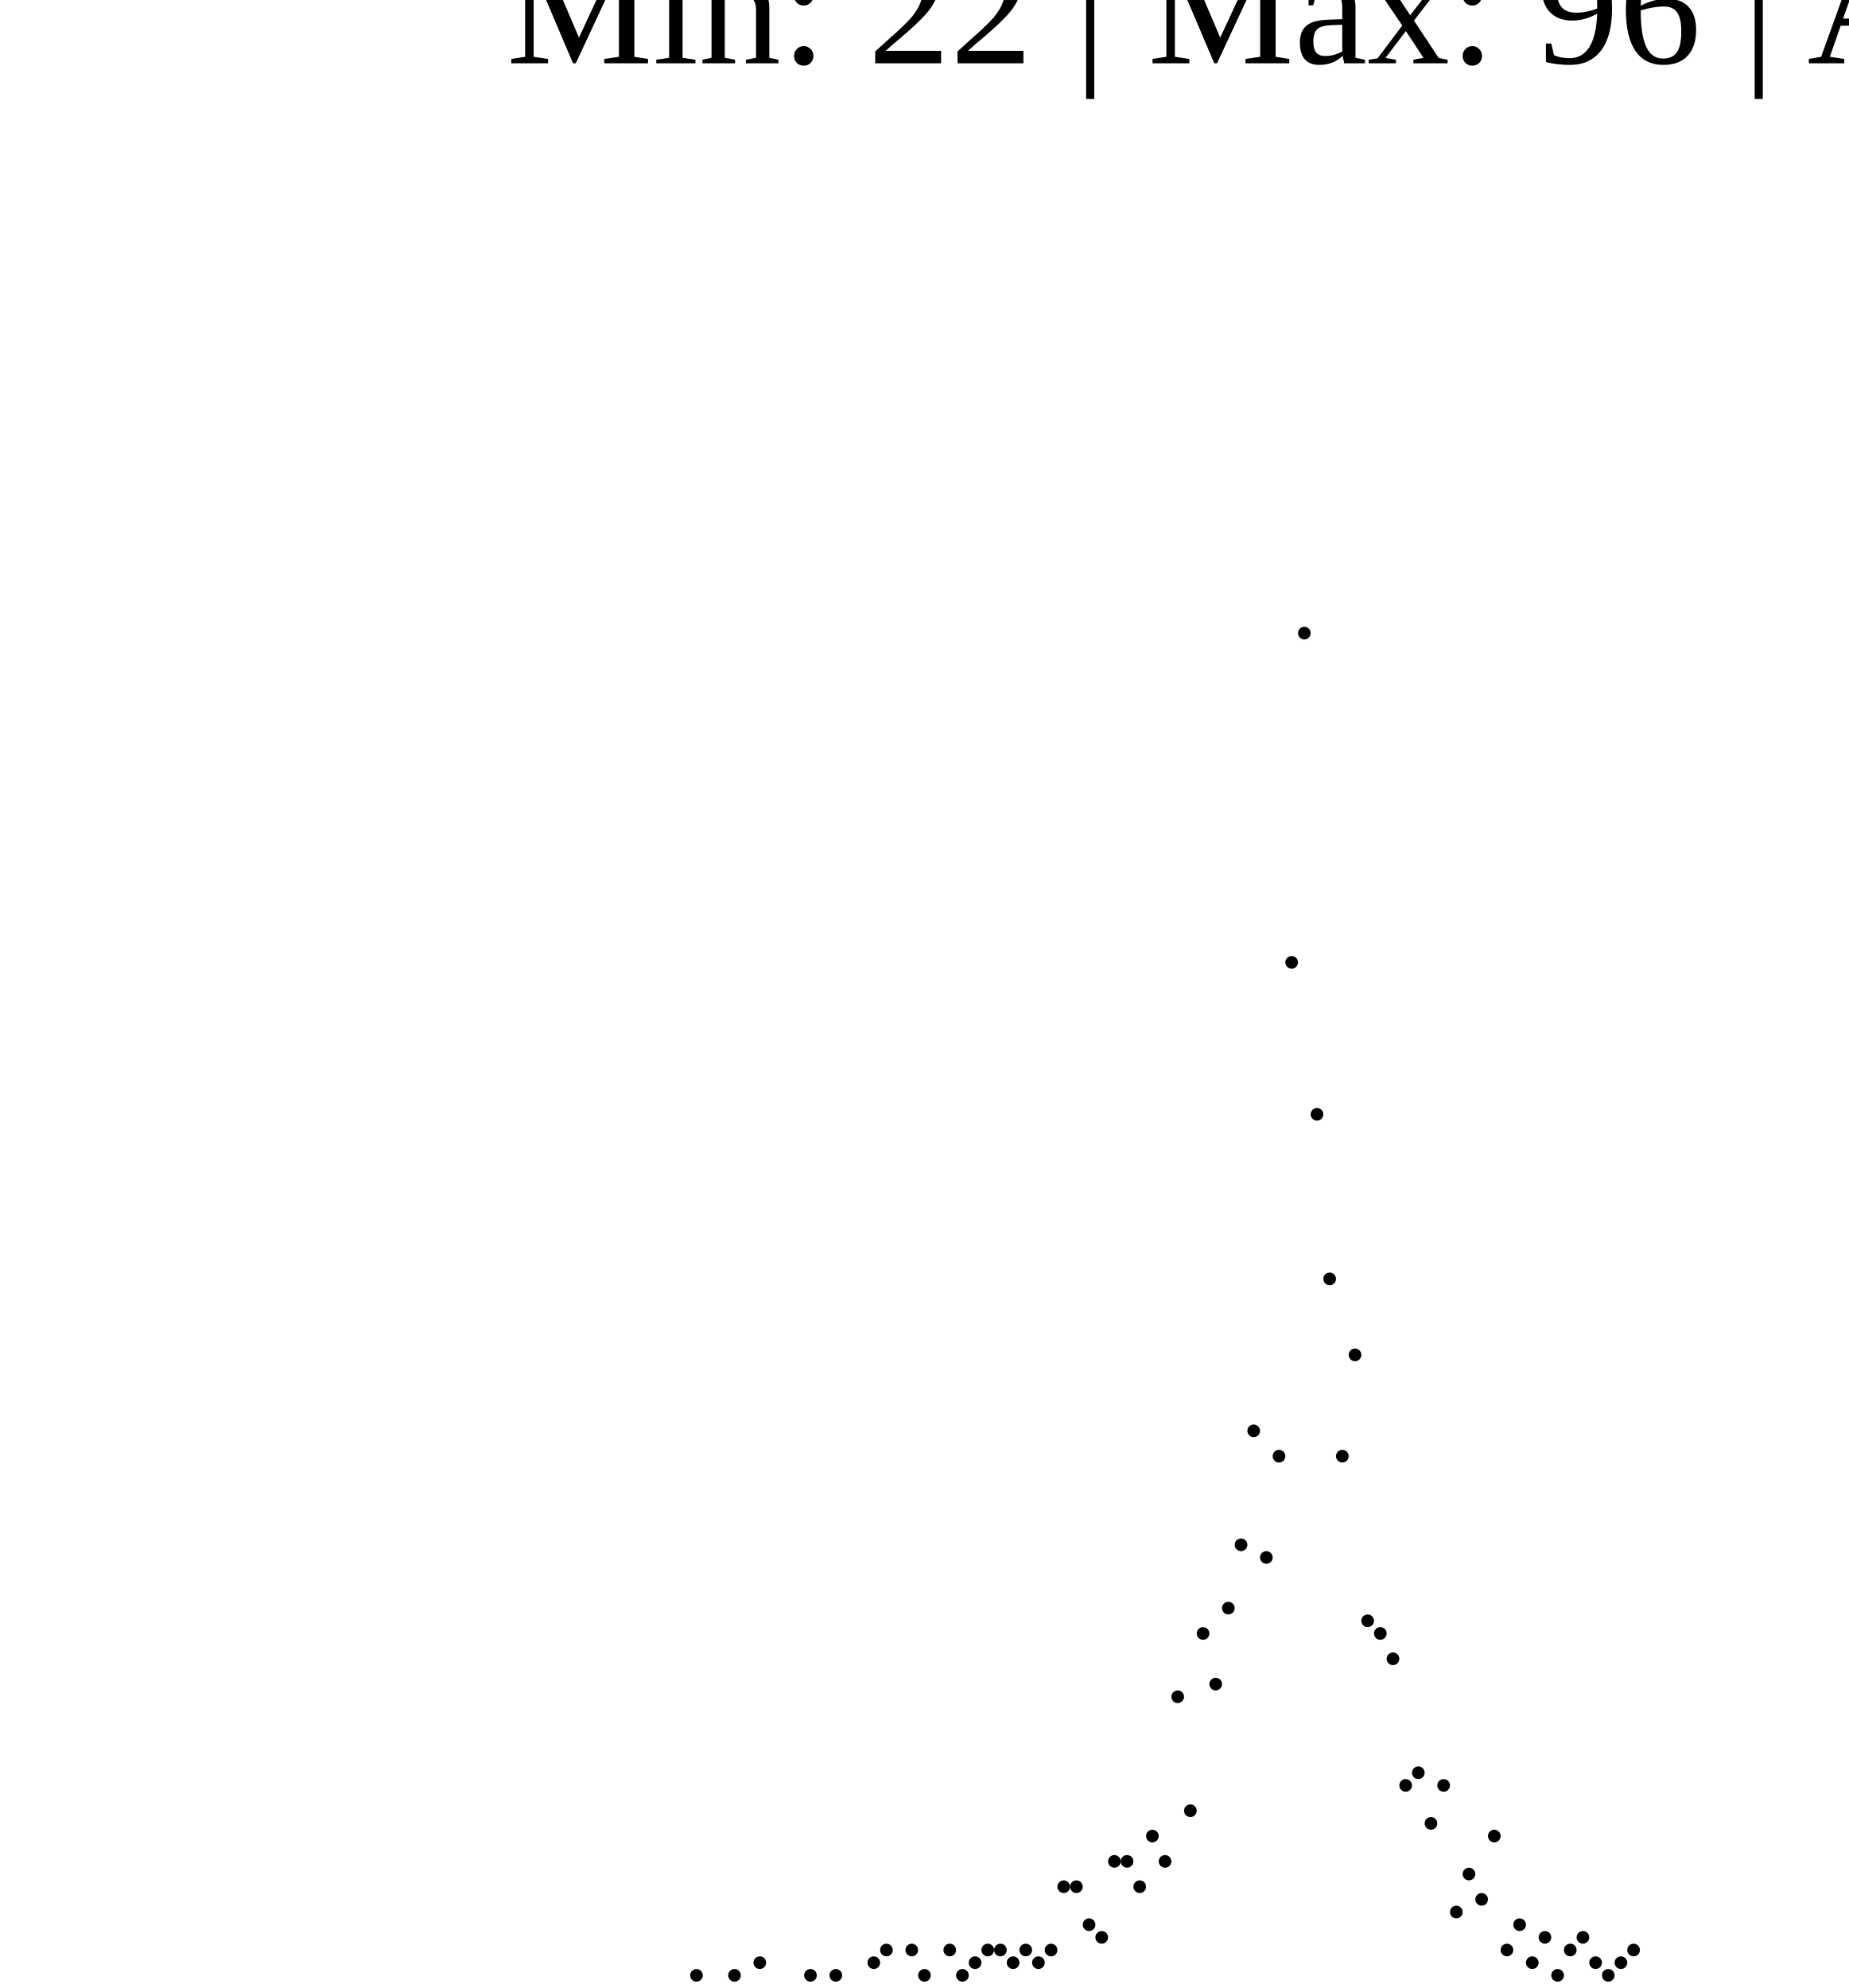
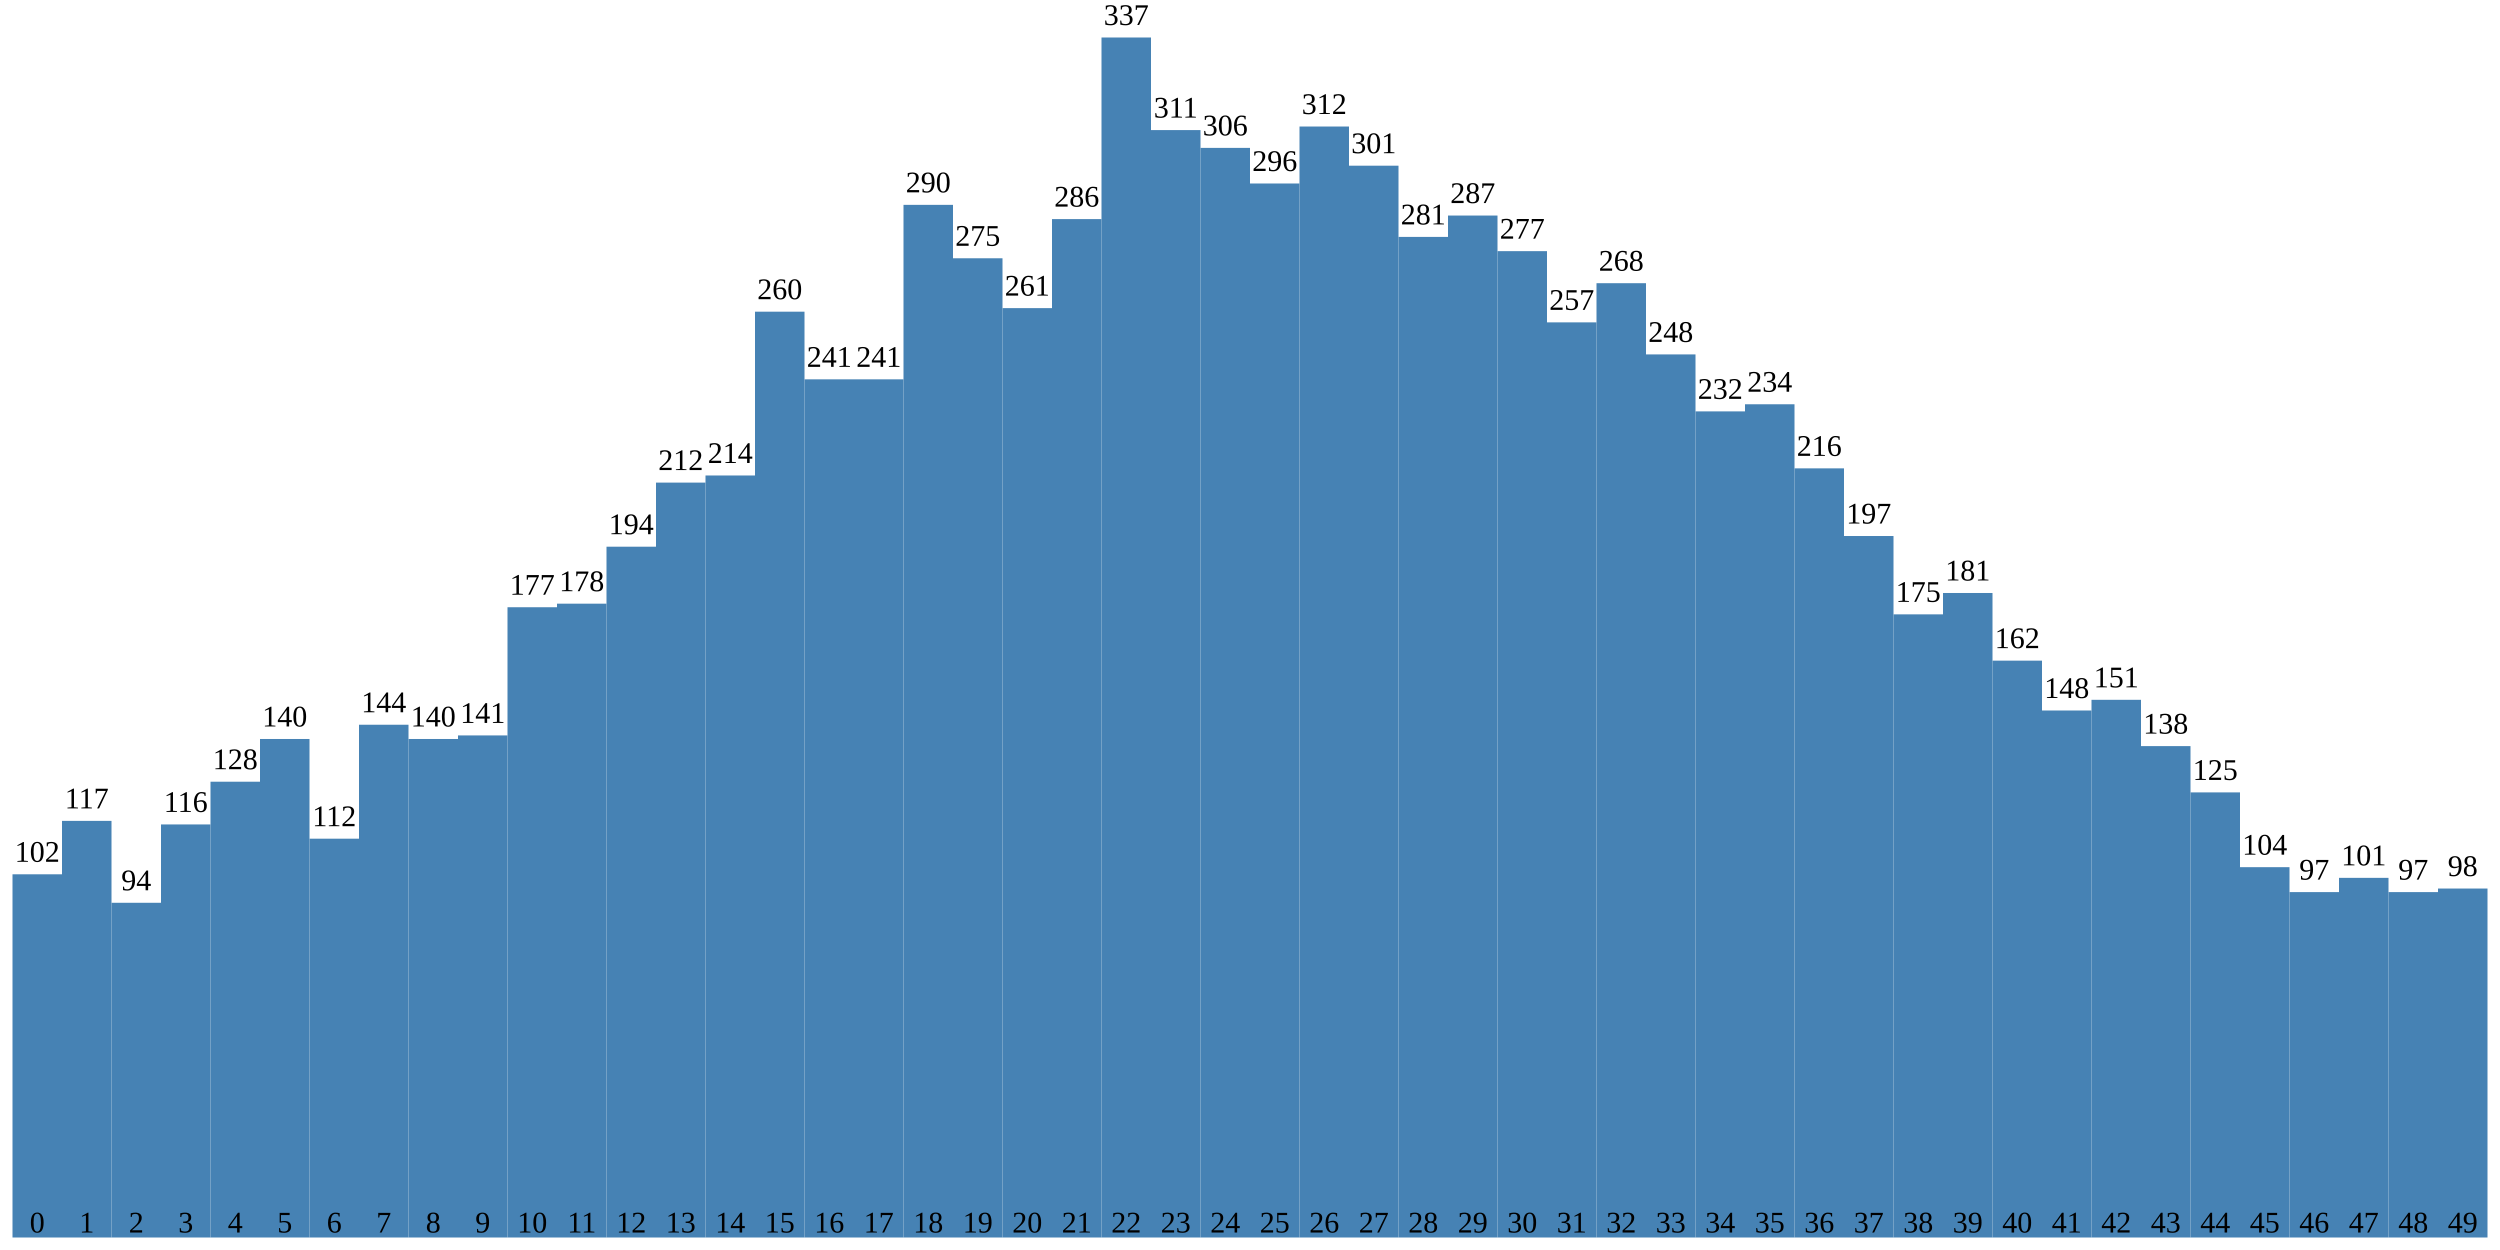
- <svg xmlns="http://www.w3.org/2000/svg" viewBox="-28 -50 146 157" style="background: #FAFAFA;">
-   <text x="12" y="-45" font-size="13">Min: 22 | Max: 96 | Avg: 69 | Points: 64</text>
-   <circle title="70 - 107 times" cx="75" cy="0" r="0.5" />
-   <circle title="69 - 81 times" cx="74" cy="26" r="0.5" />
-   <circle title="71 - 69 times" cx="76" cy="38" r="0.5" />
-   <circle title="72 - 56 times" cx="77" cy="51" r="0.5" />
-   <circle title="74 - 50 times" cx="79" cy="57" r="0.5" />
-   <circle title="66 - 44 times" cx="71" cy="63" r="0.5" />
-   <circle title="68 - 42 times" cx="73" cy="65" r="0.5" />
-   <circle title="73 - 42 times" cx="78" cy="65" r="0.5" />
-   <circle title="65 - 35 times" cx="70" cy="72" r="0.5" />
-   <circle title="67 - 34 times" cx="72" cy="73" r="0.5" />
-   <circle title="64 - 30 times" cx="69" cy="77" r="0.5" />
-   <circle title="75 - 29 times" cx="80" cy="78" r="0.5" />
-   <circle title="62 - 28 times" cx="67" cy="79" r="0.5" />
-   <circle title="76 - 28 times" cx="81" cy="79" r="0.5" />
-   <circle title="77 - 26 times" cx="82" cy="81" r="0.5" />
-   <circle title="63 - 24 times" cx="68" cy="83" r="0.5" />
-   <circle title="60 - 23 times" cx="65" cy="84" r="0.5" />
-   <circle title="79 - 17 times" cx="84" cy="90" r="0.5" />
-   <circle title="81 - 16 times" cx="86" cy="91" r="0.5" />
-   <circle title="78 - 16 times" cx="83" cy="91" r="0.5" />
-   <circle title="61 - 14 times" cx="66" cy="93" r="0.5" />
-   <circle title="80 - 13 times" cx="85" cy="94" r="0.5" />
-   <circle title="58 - 12 times" cx="63" cy="95" r="0.5" />
-   <circle title="85 - 12 times" cx="90" cy="95" r="0.5" />
-   <circle title="56 - 10 times" cx="61" cy="97" r="0.5" />
-   <circle title="59 - 10 times" cx="64" cy="97" r="0.5" />
-   <circle title="55 - 10 times" cx="60" cy="97" r="0.5" />
-   <circle title="83 - 9 times" cx="88" cy="98" r="0.5" />
-   <circle title="57 - 8 times" cx="62" cy="99" r="0.5" />
-   <circle title="52 - 8 times" cx="57" cy="99" r="0.5" />
-   <circle title="51 - 8 times" cx="56" cy="99" r="0.5" />
-   <circle title="84 - 7 times" cx="89" cy="100" r="0.5" />
-   <circle title="82 - 6 times" cx="87" cy="101" r="0.5" />
-   <circle title="87 - 5 times" cx="92" cy="102" r="0.5" />
-   <circle title="53 - 5 times" cx="58" cy="102" r="0.5" />
-   <circle title="54 - 4 times" cx="59" cy="103" r="0.5" />
-   <circle title="92 - 4 times" cx="97" cy="103" r="0.5" />
-   <circle title="89 - 4 times" cx="94" cy="103" r="0.5" />
-   <circle title="37 - 3 times" cx="42" cy="104" r="0.5" />
-   <circle title="86 - 3 times" cx="91" cy="104" r="0.5" />
-   <circle title="48 - 3 times" cx="53" cy="104" r="0.5" />
-   <circle title="96 - 3 times" cx="101" cy="104" r="0.5" />
-   <circle title="50 - 3 times" cx="55" cy="104" r="0.5" />
-   <circle title="91 - 3 times" cx="96" cy="104" r="0.5" />
-   <circle title="42 - 3 times" cx="47" cy="104" r="0.5" />
-   <circle title="46 - 3 times" cx="51" cy="104" r="0.5" />
-   <circle title="45 - 3 times" cx="50" cy="104" r="0.5" />
-   <circle title="39 - 3 times" cx="44" cy="104" r="0.5" />
-   <circle title="95 - 2 times" cx="100" cy="105" r="0.5" />
-   <circle title="27 - 2 times" cx="32" cy="105" r="0.5" />
-   <circle title="47 - 2 times" cx="52" cy="105" r="0.5" />
-   <circle title="88 - 2 times" cx="93" cy="105" r="0.5" />
-   <circle title="44 - 2 times" cx="49" cy="105" r="0.5" />
-   <circle title="36 - 2 times" cx="41" cy="105" r="0.5" />
-   <circle title="93 - 2 times" cx="98" cy="105" r="0.5" />
-   <circle title="49 - 2 times" cx="54" cy="105" r="0.5" />
-   <circle title="25 - 1 times" cx="30" cy="106" r="0.5" />
-   <circle title="31 - 1 times" cx="36" cy="106" r="0.5" />
-   <circle title="94 - 1 times" cx="99" cy="106" r="0.5" />
-   <circle title="90 - 1 times" cx="95" cy="106" r="0.5" />
-   <circle title="33 - 1 times" cx="38" cy="106" r="0.5" />
-   <circle title="22 - 1 times" cx="27" cy="106" r="0.5" />
-   <circle title="40 - 1 times" cx="45" cy="106" r="0.5" />
-   <circle title="43 - 1 times" cx="48" cy="106" r="0.5" />
+ <svg xmlns="http://www.w3.org/2000/svg" width="1000" height="500">
+   <rect x="5.0" y="349.718" width="19.8" height="145.282" fill="steelblue" />
+   <text x="14.9" y="493" fill="black" text-anchor="middle" font-size="12px">0</text>
+   <text x="14.9" y="344.718" fill="black" text-anchor="middle" font-size="12px">102</text>
+   <rect x="24.8" y="328.353" width="19.8" height="166.647" fill="steelblue" />
+   <text x="34.7" y="493" fill="black" text-anchor="middle" font-size="12px">1</text>
+   <text x="34.7" y="323.353" fill="black" text-anchor="middle" font-size="12px">117</text>
+   <rect x="44.6" y="361.113" width="19.8" height="133.887" fill="steelblue" />
+   <text x="54.5" y="493" fill="black" text-anchor="middle" font-size="12px">2</text>
+   <text x="54.5" y="356.113" fill="black" text-anchor="middle" font-size="12px">94</text>
+   <rect x="64.4" y="329.777" width="19.8" height="165.223" fill="steelblue" />
+   <text x="74.3" y="493" fill="black" text-anchor="middle" font-size="12px">3</text>
+   <text x="74.3" y="324.777" fill="black" text-anchor="middle" font-size="12px">116</text>
+   <rect x="84.2" y="312.685" width="19.8" height="182.315" fill="steelblue" />
+   <text x="94.1" y="493" fill="black" text-anchor="middle" font-size="12px">4</text>
+   <text x="94.1" y="307.685" fill="black" text-anchor="middle" font-size="12px">128</text>
+   <rect x="104.0" y="295.593" width="19.8" height="199.407" fill="steelblue" />
+   <text x="113.9" y="493" fill="black" text-anchor="middle" font-size="12px">5</text>
+   <text x="113.9" y="290.593" fill="black" text-anchor="middle" font-size="12px">140</text>
+   <rect x="123.8" y="335.475" width="19.8" height="159.525" fill="steelblue" />
+   <text x="133.7" y="493" fill="black" text-anchor="middle" font-size="12px">6</text>
+   <text x="133.7" y="330.475" fill="black" text-anchor="middle" font-size="12px">112</text>
+   <rect x="143.6" y="289.896" width="19.8" height="205.104" fill="steelblue" />
+   <text x="153.5" y="493" fill="black" text-anchor="middle" font-size="12px">7</text>
+   <text x="153.5" y="284.896" fill="black" text-anchor="middle" font-size="12px">144</text>
+   <rect x="163.4" y="295.593" width="19.8" height="199.407" fill="steelblue" />
+   <text x="173.3" y="493" fill="black" text-anchor="middle" font-size="12px">8</text>
+   <text x="173.3" y="290.593" fill="black" text-anchor="middle" font-size="12px">140</text>
+   <rect x="183.2" y="294.169" width="19.8" height="200.831" fill="steelblue" />
+   <text x="193.1" y="493" fill="black" text-anchor="middle" font-size="12px">9</text>
+   <text x="193.1" y="289.169" fill="black" text-anchor="middle" font-size="12px">141</text>
+   <rect x="203.0" y="242.893" width="19.8" height="252.107" fill="steelblue" />
+   <text x="212.9" y="493" fill="black" text-anchor="middle" font-size="12px">10</text>
+   <text x="212.9" y="237.893" fill="black" text-anchor="middle" font-size="12px">177</text>
+   <rect x="222.8" y="241.469" width="19.8" height="253.531" fill="steelblue" />
+   <text x="232.7" y="493" fill="black" text-anchor="middle" font-size="12px">11</text>
+   <text x="232.7" y="236.469" fill="black" text-anchor="middle" font-size="12px">178</text>
+   <rect x="242.6" y="218.68" width="19.8" height="276.32" fill="steelblue" />
+   <text x="252.5" y="493" fill="black" text-anchor="middle" font-size="12px">12</text>
+   <text x="252.5" y="213.68" fill="black" text-anchor="middle" font-size="12px">194</text>
+   <rect x="262.4" y="193.042" width="19.8" height="301.958" fill="steelblue" />
+   <text x="272.3" y="493" fill="black" text-anchor="middle" font-size="12px">13</text>
+   <text x="272.3" y="188.042" fill="black" text-anchor="middle" font-size="12px">212</text>
+   <rect x="282.2" y="190.193" width="19.8" height="304.807" fill="steelblue" />
+   <text x="292.1" y="493" fill="black" text-anchor="middle" font-size="12px">14</text>
+   <text x="292.1" y="185.193" fill="black" text-anchor="middle" font-size="12px">214</text>
+   <rect x="302.0" y="124.674" width="19.8" height="370.326" fill="steelblue" />
+   <text x="311.9" y="493" fill="black" text-anchor="middle" font-size="12px">15</text>
+   <text x="311.9" y="119.674" fill="black" text-anchor="middle" font-size="12px">260</text>
+   <rect x="321.8" y="151.736" width="19.8" height="343.264" fill="steelblue" />
+   <text x="331.7" y="493" fill="black" text-anchor="middle" font-size="12px">16</text>
+   <text x="331.7" y="146.736" fill="black" text-anchor="middle" font-size="12px">241</text>
+   <rect x="341.6" y="151.736" width="19.8" height="343.264" fill="steelblue" />
+   <text x="351.5" y="493" fill="black" text-anchor="middle" font-size="12px">17</text>
+   <text x="351.5" y="146.736" fill="black" text-anchor="middle" font-size="12px">241</text>
+   <rect x="361.4" y="81.944" width="19.8" height="413.056" fill="steelblue" />
+   <text x="371.3" y="493" fill="black" text-anchor="middle" font-size="12px">18</text>
+   <text x="371.3" y="76.944" fill="black" text-anchor="middle" font-size="12px">290</text>
+   <rect x="381.2" y="103.309" width="19.8" height="391.691" fill="steelblue" />
+   <text x="391.1" y="493" fill="black" text-anchor="middle" font-size="12px">19</text>
+   <text x="391.1" y="98.309" fill="black" text-anchor="middle" font-size="12px">275</text>
+   <rect x="401.0" y="123.249" width="19.8" height="371.751" fill="steelblue" />
+   <text x="410.9" y="493" fill="black" text-anchor="middle" font-size="12px">20</text>
+   <text x="410.9" y="118.249" fill="black" text-anchor="middle" font-size="12px">261</text>
+   <rect x="420.8" y="87.641" width="19.8" height="407.359" fill="steelblue" />
+   <text x="430.7" y="493" fill="black" text-anchor="middle" font-size="12px">21</text>
+   <text x="430.7" y="82.641" fill="black" text-anchor="middle" font-size="12px">286</text>
+   <rect x="440.6" y="15.0" width="19.8" height="480.0" fill="steelblue" />
+   <text x="450.5" y="493" fill="black" text-anchor="middle" font-size="12px">22</text>
+   <text x="450.5" y="10.0" fill="black" text-anchor="middle" font-size="12px">337</text>
+   <rect x="460.4" y="52.033" width="19.8" height="442.967" fill="steelblue" />
+   <text x="470.3" y="493" fill="black" text-anchor="middle" font-size="12px">23</text>
+   <text x="470.3" y="47.033" fill="black" text-anchor="middle" font-size="12px">311</text>
+   <rect x="480.2" y="59.154" width="19.8" height="435.846" fill="steelblue" />
+   <text x="490.1" y="493" fill="black" text-anchor="middle" font-size="12px">24</text>
+   <text x="490.1" y="54.154" fill="black" text-anchor="middle" font-size="12px">306</text>
+   <rect x="500.0" y="73.398" width="19.8" height="421.602" fill="steelblue" />
+   <text x="509.9" y="493" fill="black" text-anchor="middle" font-size="12px">25</text>
+   <text x="509.9" y="68.398" fill="black" text-anchor="middle" font-size="12px">296</text>
+   <rect x="519.8" y="50.608" width="19.8" height="444.392" fill="steelblue" />
+   <text x="529.7" y="493" fill="black" text-anchor="middle" font-size="12px">26</text>
+   <text x="529.7" y="45.608" fill="black" text-anchor="middle" font-size="12px">312</text>
+   <rect x="539.6" y="66.276" width="19.8" height="428.724" fill="steelblue" />
+   <text x="549.5" y="493" fill="black" text-anchor="middle" font-size="12px">27</text>
+   <text x="549.5" y="61.276" fill="black" text-anchor="middle" font-size="12px">301</text>
+   <rect x="559.4" y="94.763" width="19.8" height="400.237" fill="steelblue" />
+   <text x="569.3" y="493" fill="black" text-anchor="middle" font-size="12px">28</text>
+   <text x="569.3" y="89.763" fill="black" text-anchor="middle" font-size="12px">281</text>
+   <rect x="579.2" y="86.217" width="19.8" height="408.783" fill="steelblue" />
+   <text x="589.1" y="493" fill="black" text-anchor="middle" font-size="12px">29</text>
+   <text x="589.1" y="81.217" fill="black" text-anchor="middle" font-size="12px">287</text>
+   <rect x="599.0" y="100.46" width="19.8" height="394.54" fill="steelblue" />
+   <text x="608.9" y="493" fill="black" text-anchor="middle" font-size="12px">30</text>
+   <text x="608.9" y="95.46" fill="black" text-anchor="middle" font-size="12px">277</text>
+   <rect x="618.8" y="128.947" width="19.8" height="366.053" fill="steelblue" />
+   <text x="628.7" y="493" fill="black" text-anchor="middle" font-size="12px">31</text>
+   <text x="628.7" y="123.947" fill="black" text-anchor="middle" font-size="12px">257</text>
+   <rect x="638.6" y="113.279" width="19.8" height="381.721" fill="steelblue" />
+   <text x="648.5" y="493" fill="black" text-anchor="middle" font-size="12px">32</text>
+   <text x="648.5" y="108.279" fill="black" text-anchor="middle" font-size="12px">268</text>
+   <rect x="658.4" y="141.766" width="19.8" height="353.234" fill="steelblue" />
+   <text x="668.3" y="493" fill="black" text-anchor="middle" font-size="12px">33</text>
+   <text x="668.3" y="136.766" fill="black" text-anchor="middle" font-size="12px">248</text>
+   <rect x="678.2" y="164.555" width="19.8" height="330.445" fill="steelblue" />
+   <text x="688.1" y="493" fill="black" text-anchor="middle" font-size="12px">34</text>
+   <text x="688.1" y="159.555" fill="black" text-anchor="middle" font-size="12px">232</text>
+   <rect x="698.0" y="161.706" width="19.8" height="333.294" fill="steelblue" />
+   <text x="707.9" y="493" fill="black" text-anchor="middle" font-size="12px">35</text>
+   <text x="707.9" y="156.706" fill="black" text-anchor="middle" font-size="12px">234</text>
+   <rect x="717.8" y="187.344" width="19.8" height="307.656" fill="steelblue" />
+   <text x="727.7" y="493" fill="black" text-anchor="middle" font-size="12px">36</text>
+   <text x="727.7" y="182.344" fill="black" text-anchor="middle" font-size="12px">216</text>
+   <rect x="737.6" y="214.407" width="19.8" height="280.593" fill="steelblue" />
+   <text x="747.5" y="493" fill="black" text-anchor="middle" font-size="12px">37</text>
+   <text x="747.5" y="209.407" fill="black" text-anchor="middle" font-size="12px">197</text>
+   <rect x="757.4" y="245.742" width="19.8" height="249.258" fill="steelblue" />
+   <text x="767.3" y="493" fill="black" text-anchor="middle" font-size="12px">38</text>
+   <text x="767.3" y="240.742" fill="black" text-anchor="middle" font-size="12px">175</text>
+   <rect x="777.2" y="237.196" width="19.8" height="257.804" fill="steelblue" />
+   <text x="787.1" y="493" fill="black" text-anchor="middle" font-size="12px">39</text>
+   <text x="787.1" y="232.196" fill="black" text-anchor="middle" font-size="12px">181</text>
+   <rect x="797.0" y="264.258" width="19.8" height="230.742" fill="steelblue" />
+   <text x="806.9" y="493" fill="black" text-anchor="middle" font-size="12px">40</text>
+   <text x="806.9" y="259.258" fill="black" text-anchor="middle" font-size="12px">162</text>
+   <rect x="816.8" y="284.199" width="19.8" height="210.801" fill="steelblue" />
+   <text x="826.7" y="493" fill="black" text-anchor="middle" font-size="12px">41</text>
+   <text x="826.7" y="279.199" fill="black" text-anchor="middle" font-size="12px">148</text>
+   <rect x="836.6" y="279.926" width="19.8" height="215.074" fill="steelblue" />
+   <text x="846.5" y="493" fill="black" text-anchor="middle" font-size="12px">42</text>
+   <text x="846.5" y="274.926" fill="black" text-anchor="middle" font-size="12px">151</text>
+   <rect x="856.4" y="298.442" width="19.8" height="196.558" fill="steelblue" />
+   <text x="866.3" y="493" fill="black" text-anchor="middle" font-size="12px">43</text>
+   <text x="866.3" y="293.442" fill="black" text-anchor="middle" font-size="12px">138</text>
+   <rect x="876.2" y="316.958" width="19.8" height="178.042" fill="steelblue" />
+   <text x="886.1" y="493" fill="black" text-anchor="middle" font-size="12px">44</text>
+   <text x="886.1" y="311.958" fill="black" text-anchor="middle" font-size="12px">125</text>
+   <rect x="896.0" y="346.869" width="19.8" height="148.131" fill="steelblue" />
+   <text x="905.9" y="493" fill="black" text-anchor="middle" font-size="12px">45</text>
+   <text x="905.9" y="341.869" fill="black" text-anchor="middle" font-size="12px">104</text>
+   <rect x="915.8" y="356.84" width="19.8" height="138.16" fill="steelblue" />
+   <text x="925.7" y="493" fill="black" text-anchor="middle" font-size="12px">46</text>
+   <text x="925.7" y="351.84" fill="black" text-anchor="middle" font-size="12px">97</text>
+   <rect x="935.6" y="351.142" width="19.8" height="143.858" fill="steelblue" />
+   <text x="945.5" y="493" fill="black" text-anchor="middle" font-size="12px">47</text>
+   <text x="945.5" y="346.142" fill="black" text-anchor="middle" font-size="12px">101</text>
+   <rect x="955.4" y="356.84" width="19.8" height="138.16" fill="steelblue" />
+   <text x="965.3" y="493" fill="black" text-anchor="middle" font-size="12px">48</text>
+   <text x="965.3" y="351.84" fill="black" text-anchor="middle" font-size="12px">97</text>
+   <rect x="975.2" y="355.415" width="19.8" height="139.585" fill="steelblue" />
+   <text x="985.1" y="493" fill="black" text-anchor="middle" font-size="12px">49</text>
+   <text x="985.1" y="350.415" fill="black" text-anchor="middle" font-size="12px">98</text>
</svg>
